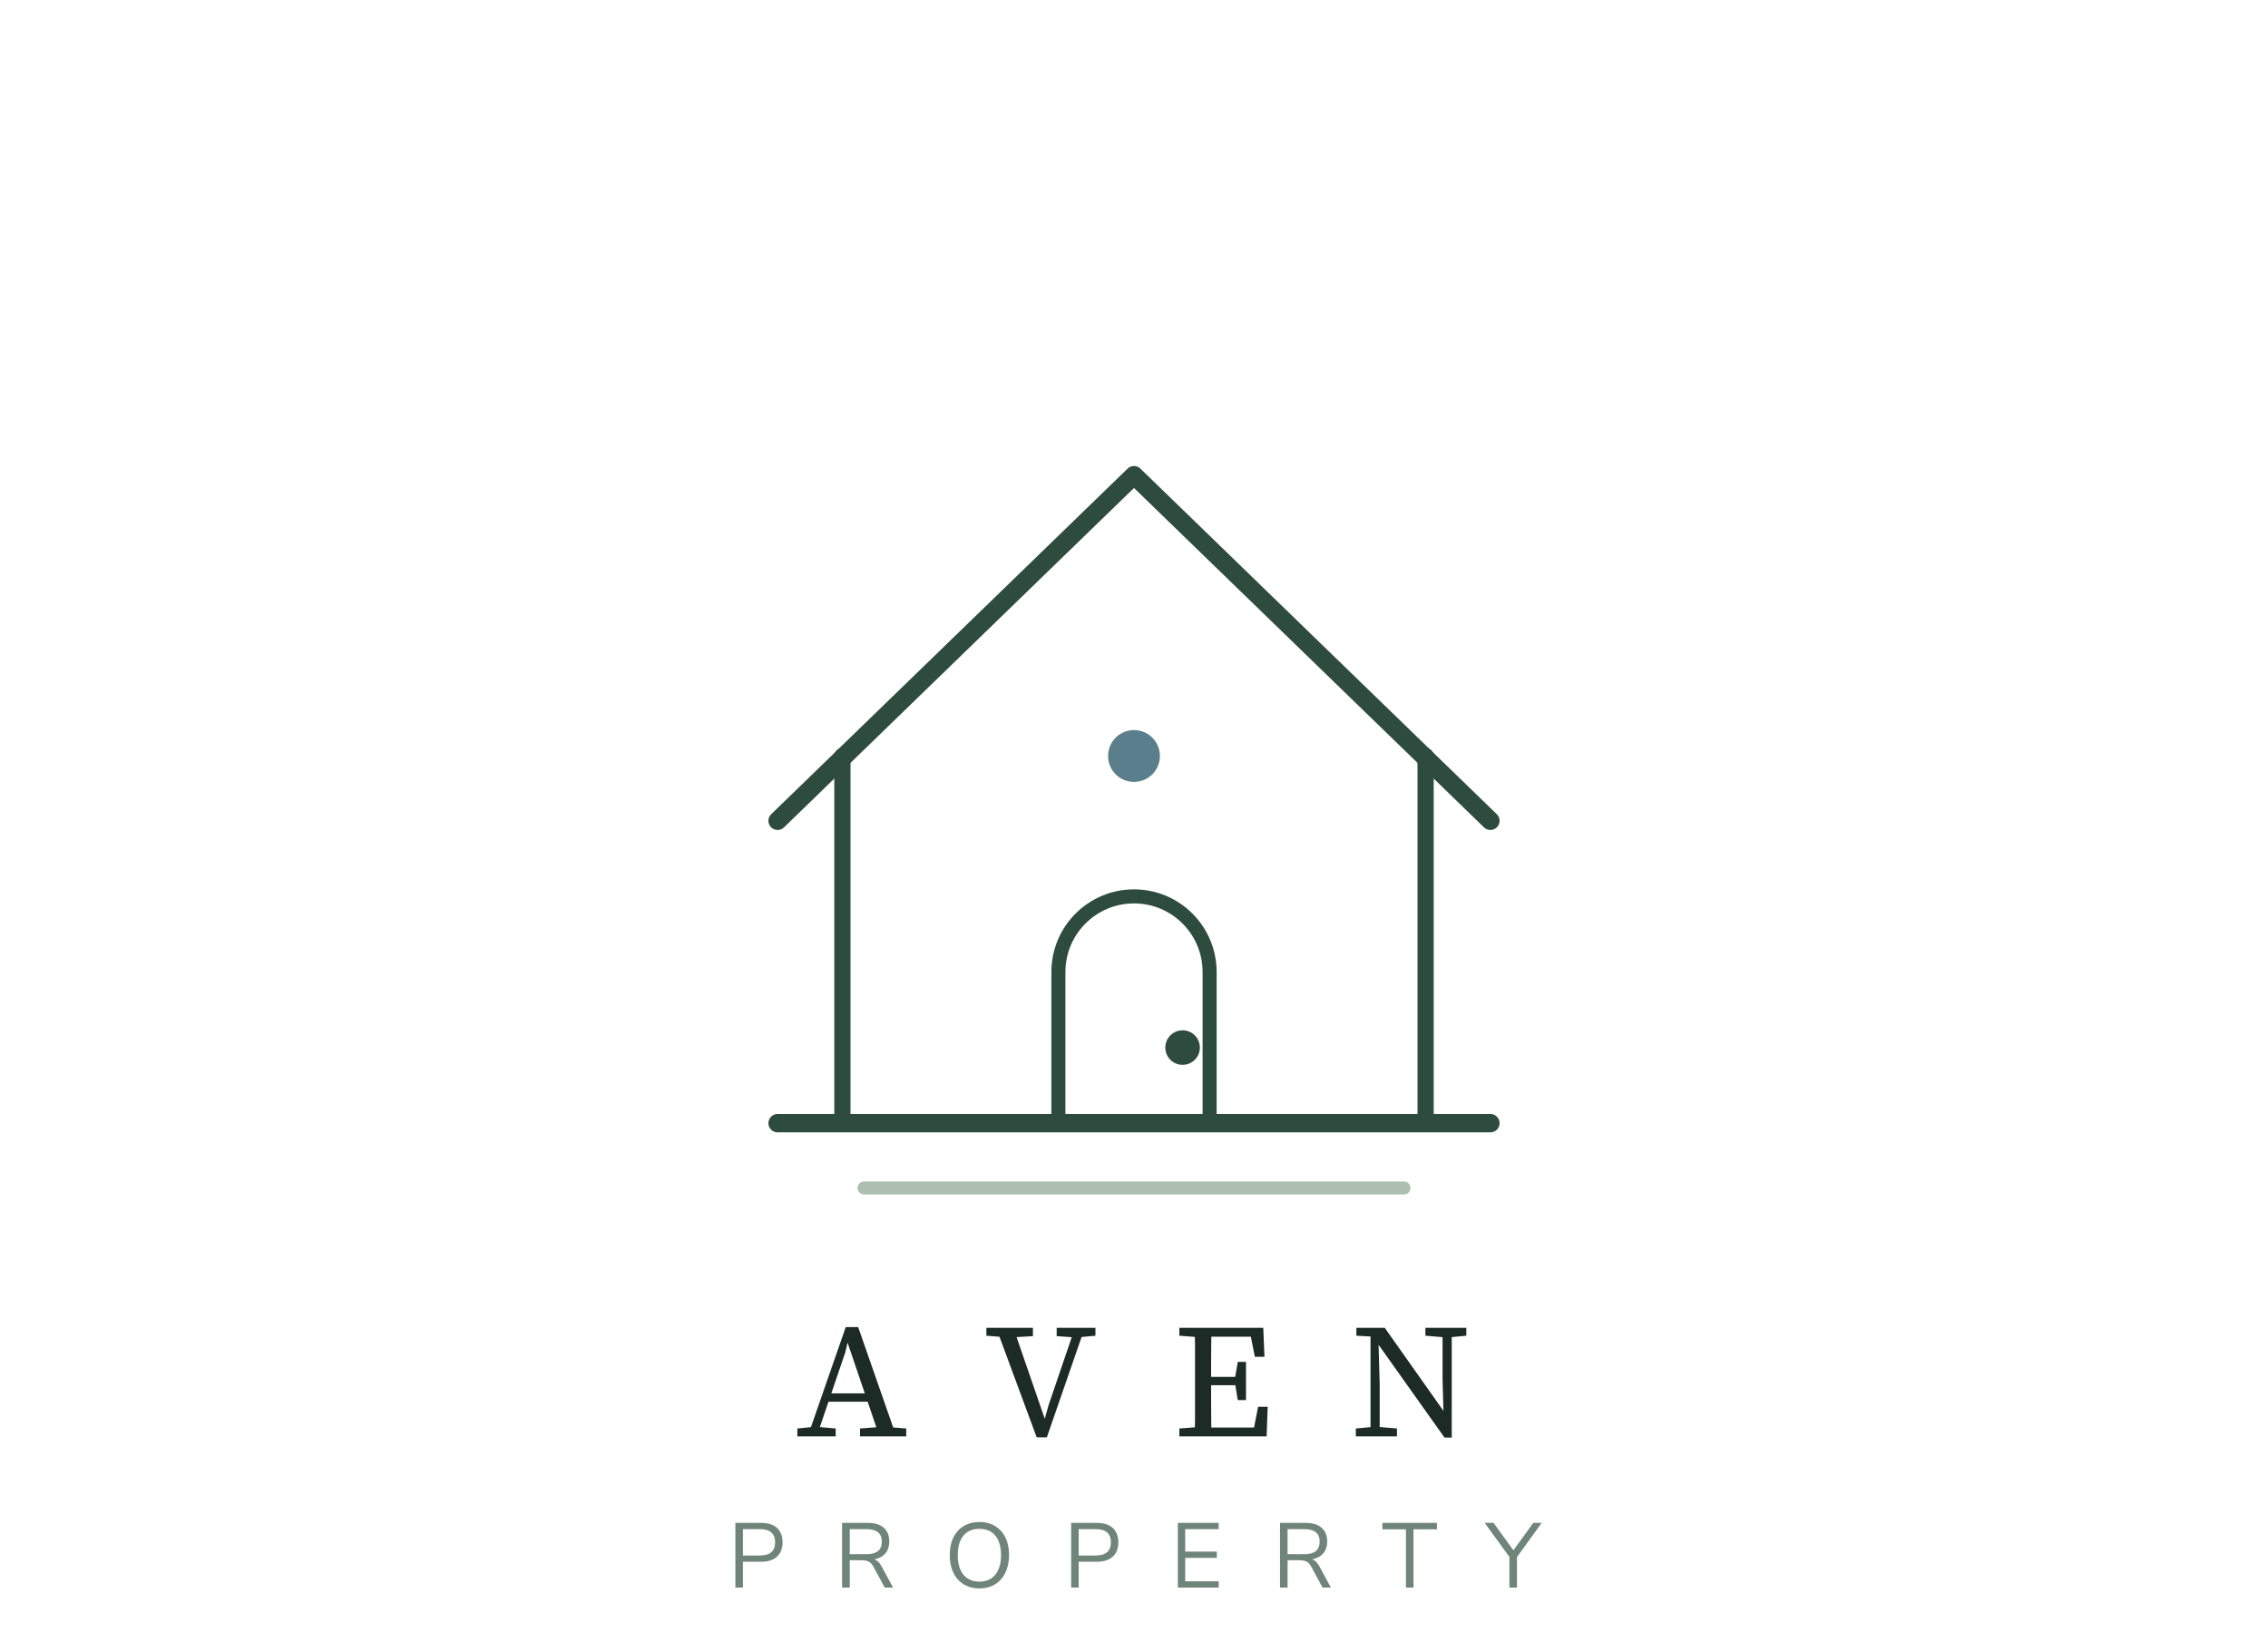
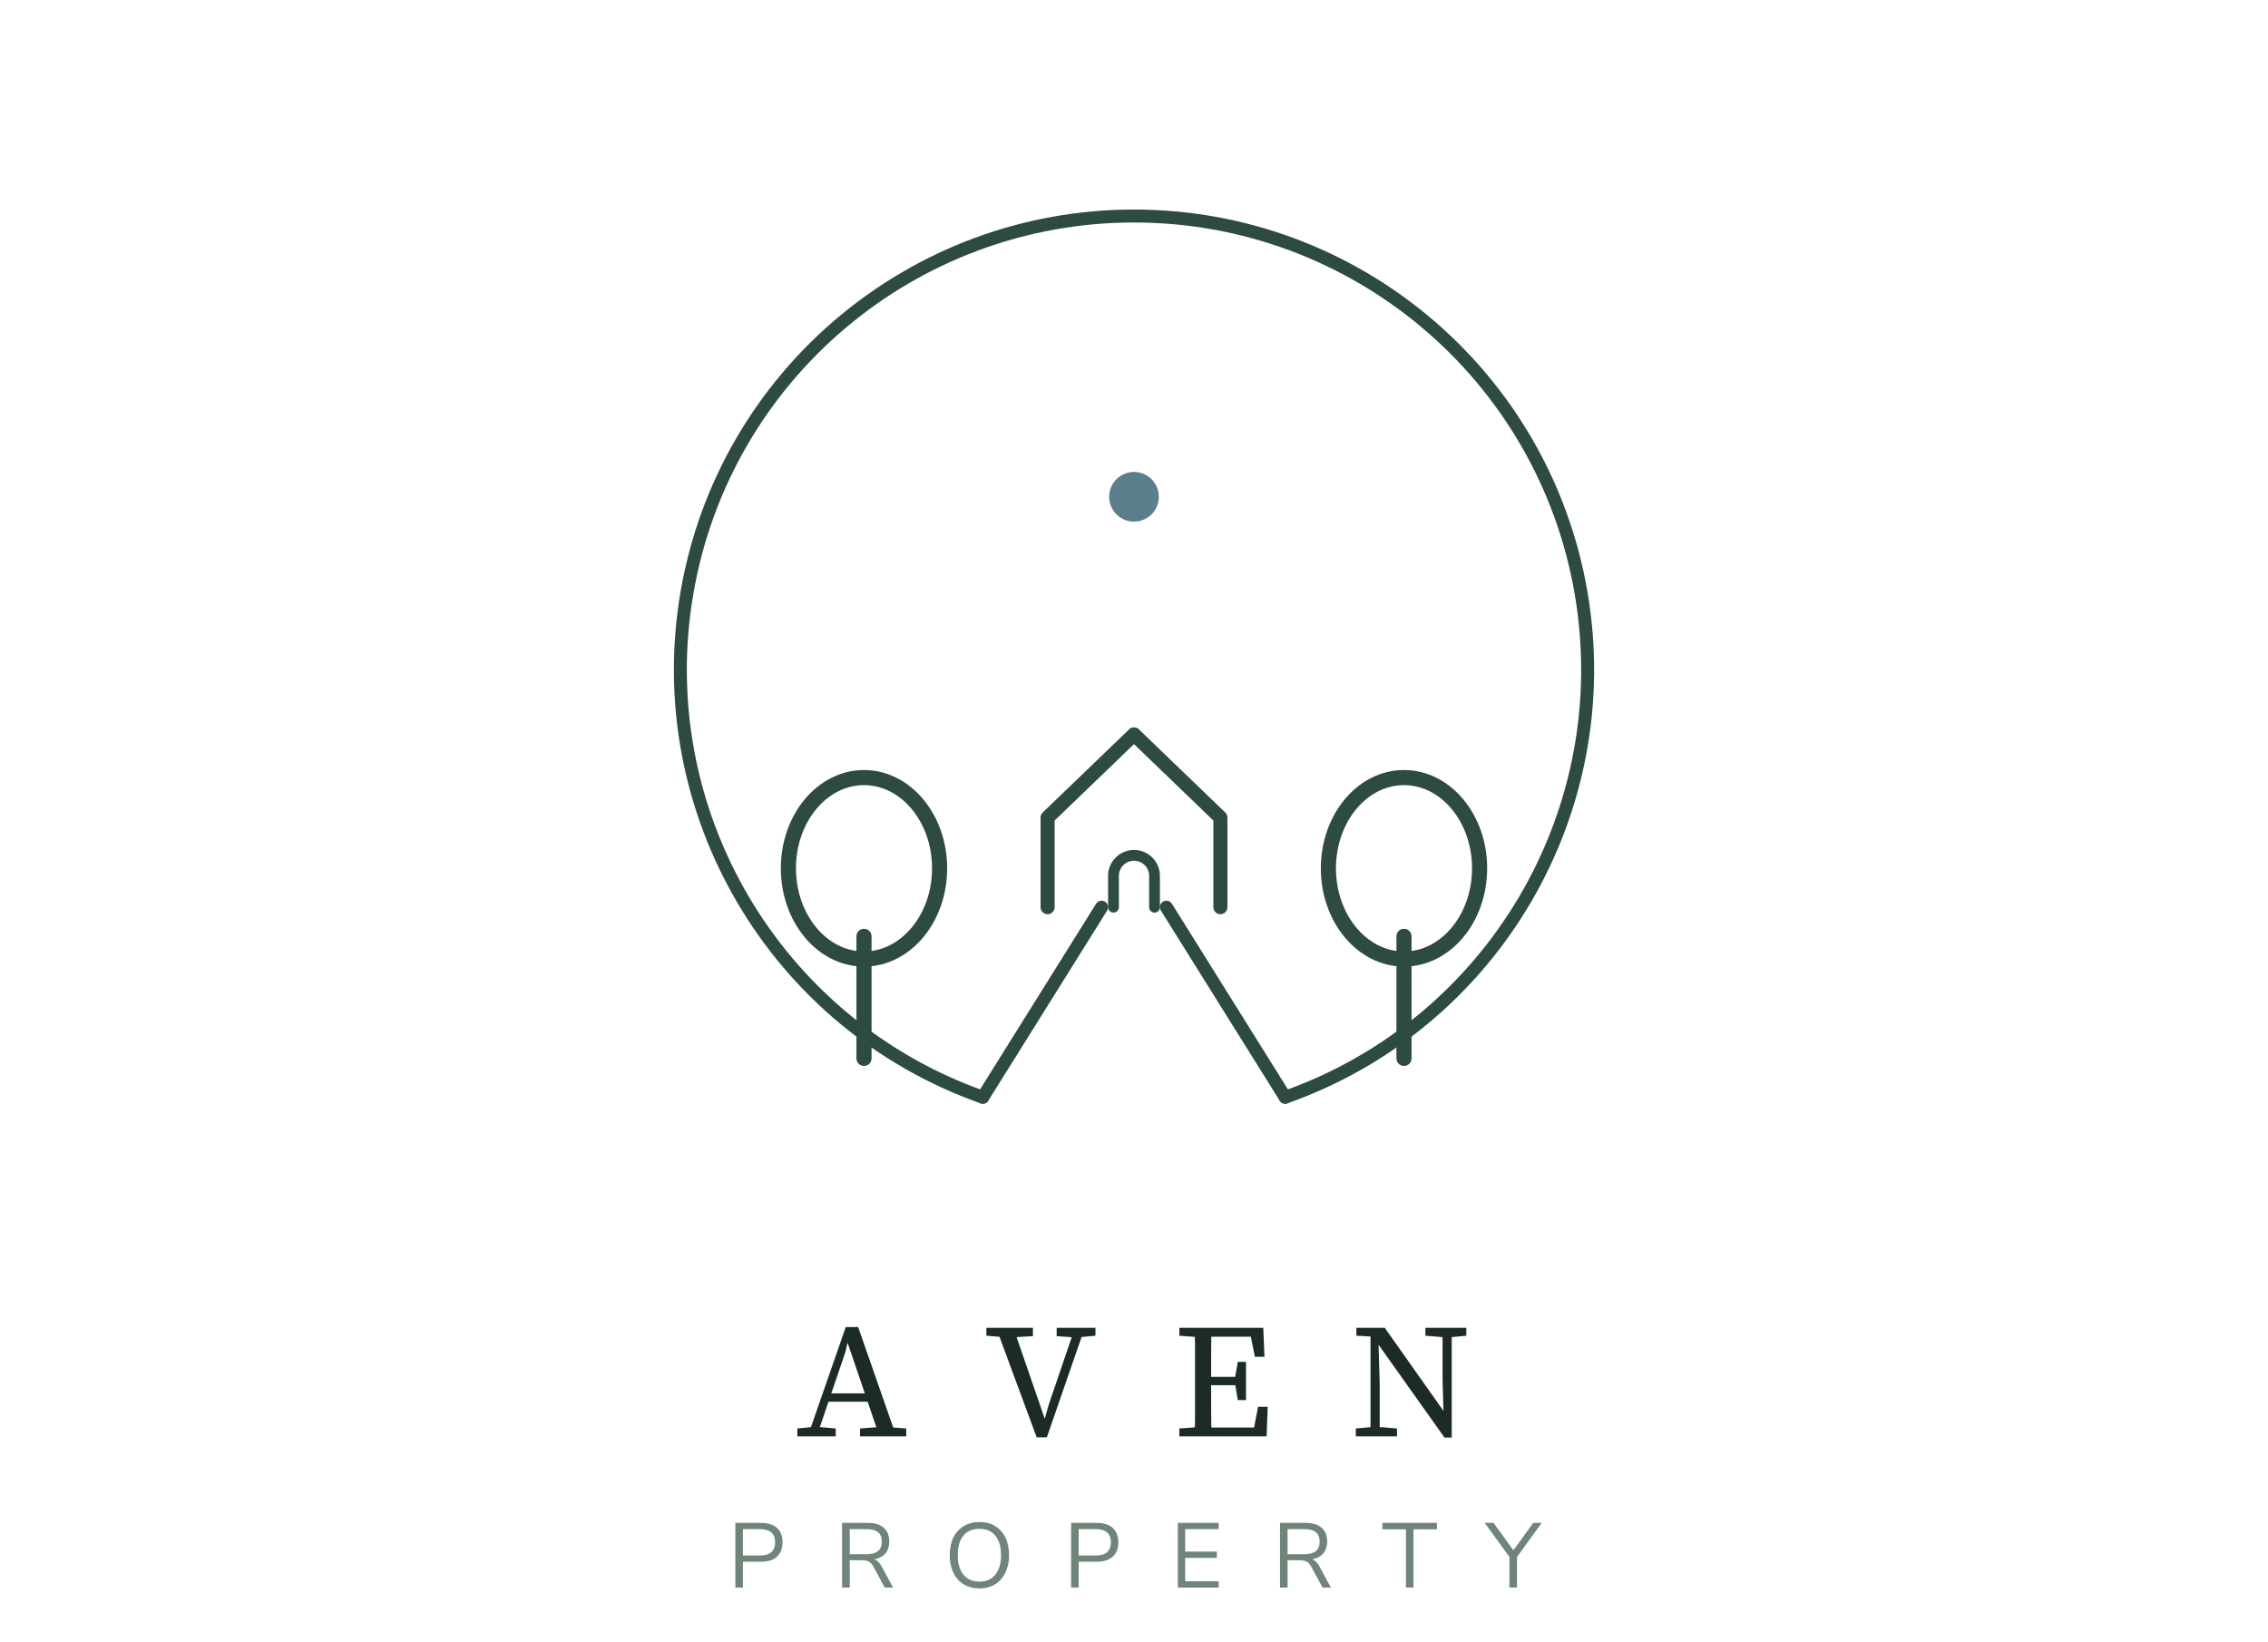
- <svg xmlns="http://www.w3.org/2000/svg" viewBox="0 0 210 152" role="img" aria-label="Fine-line house with gable roof, walls, an open arched door and a rain-blue drop sheltered inside">
-   <path d="M72 76 L105 44 L138 76" fill="none" stroke="#2e4b3f" stroke-width="1.7" stroke-linecap="round" stroke-linejoin="round" />
-   <line x1="78" y1="70" x2="78" y2="104" stroke="#2e4b3f" stroke-width="1.5" stroke-linecap="round" />
-   <line x1="132" y1="70" x2="132" y2="104" stroke="#2e4b3f" stroke-width="1.5" stroke-linecap="round" />
-   <path d="M98 104 L98 90 A7 7 0 0 1 112 90 L112 104" fill="none" stroke="#2e4b3f" stroke-width="1.3" stroke-linecap="round" />
-   <circle cx="109.5" cy="97" r="1.6" fill="#2e4b3f" />
-   <circle cx="105" cy="70" r="2.4" fill="#5b7e8c" />
-   <line x1="72" y1="104" x2="138" y2="104" stroke="#2e4b3f" stroke-width="1.7" stroke-linecap="round" />
-   <line x1="80" y1="110" x2="130" y2="110" stroke="#adbfae" stroke-width="1.2" stroke-linecap="round" />
+ <svg xmlns="http://www.w3.org/2000/svg" viewBox="0 0 210 152" role="img" aria-label="The Full Avenue - the avenue inside a ring; ring and road join as one keyhole line">
+   <path d="M91 101.6 A42 42 0 1 1 119 101.6" fill="none" stroke="#2e4b3f" stroke-width="1.2" stroke-linecap="round" stroke-linejoin="round" />
+   <line x1="91" y1="101.6" x2="102" y2="84" stroke="#2e4b3f" stroke-width="1.2" stroke-linecap="round" />
+   <line x1="119" y1="101.6" x2="108" y2="84" stroke="#2e4b3f" stroke-width="1.2" stroke-linecap="round" />
+   <line x1="80" y1="98" x2="80" y2="86.7" stroke="#2e4b3f" stroke-width="1.4" stroke-linecap="round" />
+   <ellipse cx="80" cy="80.4" rx="7" ry="8.4" fill="none" stroke="#2e4b3f" stroke-width="1.4" />
+   <line x1="130" y1="98" x2="130" y2="86.7" stroke="#2e4b3f" stroke-width="1.4" stroke-linecap="round" />
+   <ellipse cx="130" cy="80.4" rx="7" ry="8.4" fill="none" stroke="#2e4b3f" stroke-width="1.4" />
+   <path d="M97 84 L97 75.7 L105 68 L113 75.7 L113 84" fill="none" stroke="#2e4b3f" stroke-width="1.3" stroke-linecap="round" stroke-linejoin="round" />
+   <path d="M103.1 84 L103.1 81.1 A1.9 1.9 0 0 1 106.9 81.1 L106.9 84" fill="none" stroke="#2e4b3f" stroke-width="1" stroke-linecap="round" stroke-linejoin="round" />
+   <circle cx="105" cy="46" r="2.3" fill="#5b7e8c" />
  <g aria-label="AVEN">
    <path fill="#1c2b26" d="M73.83 133.00V132.27L75.35 132.12H75.67L77.38 132.27V133.00ZM74.79 133.00 78.31 122.88H79.46L82.99 133.00H81.43L78.42 124.15H78.52L78.27 125.21L75.62 133.00ZM76.45 129.79V129.02H80.87V129.79ZM79.63 133.00V132.27L81.59 132.12H81.98L83.91 132.27V133.00Z M95.99 133.09 92.24 122.95H93.83L96.82 131.61H96.67L97.10 130.08L99.53 122.95H100.44L96.93 133.09ZM91.33 123.68V122.95H95.64V123.72L93.74 123.83H93.21ZM97.84 123.72V122.95H101.43V123.68L99.81 123.83H99.45Z M109.20 133.00V132.27L111.19 132.12H111.36V133.00ZM110.62 133.00Q110.64 132.23 110.65 131.46Q110.65 130.69 110.65 129.90Q110.65 129.12 110.65 128.34V127.61Q110.65 126.83 110.65 126.05Q110.65 125.28 110.65 124.50Q110.64 123.72 110.62 122.95H112.17Q112.16 123.71 112.15 124.49Q112.14 125.26 112.14 126.04Q112.14 126.82 112.14 127.61V128.22Q112.14 129.05 112.14 129.85Q112.14 130.66 112.15 131.44Q112.16 132.22 112.17 133.00ZM111.36 133.00V132.18H116.61L116.02 132.68L116.49 130.26H117.38L117.28 133.00ZM111.40 128.26V127.49H114.92V128.26ZM114.61 129.64 114.34 128.01V127.67L114.61 126.10H115.37V129.64ZM109.20 123.68V122.95H111.36V123.83H111.19ZM116.19 125.63 115.72 123.27 116.31 123.77H111.36V122.95H116.97L117.08 125.63Z M125.54 133.00V132.27L127.18 132.12H127.57L129.35 132.27V133.00ZM126.90 133.00V123.29H127.61L127.75 128.17V133.00ZM131.98 123.68V122.95H135.77V123.68L134.19 123.83H133.81ZM133.75 133.11 127.61 124.47H127.42L127.08 123.76L125.59 123.68V122.95H128.22L133.78 130.82L133.66 130.87L133.57 127.73V122.95H134.42V133.11Z" />
  </g>
  <g aria-label="PROPERTY">
    <path fill="#6f8579" d="M68.09 147.00V141.01H70.47Q71.11 141.01 71.56 141.22Q72.00 141.43 72.23 141.83Q72.46 142.23 72.46 142.81Q72.46 143.37 72.23 143.78Q72.00 144.18 71.56 144.40Q71.11 144.61 70.47 144.61H68.79V147.00ZM68.79 144.03H70.38Q71.07 144.03 71.42 143.72Q71.77 143.41 71.77 142.81Q71.77 142.20 71.42 141.90Q71.07 141.59 70.38 141.59H68.79Z M77.97 147.00V141.01H80.35Q81.31 141.01 81.83 141.46Q82.34 141.91 82.34 142.74Q82.34 143.27 82.11 143.66Q81.87 144.04 81.43 144.24Q80.98 144.44 80.35 144.44L80.43 144.33H80.60Q80.93 144.33 81.18 144.50Q81.43 144.67 81.63 145.04L82.69 147.00H81.92L80.88 145.08Q80.75 144.84 80.60 144.70Q80.44 144.57 80.24 144.52Q80.04 144.47 79.76 144.47H78.68V147.00ZM78.68 143.91H80.24Q80.94 143.91 81.30 143.62Q81.65 143.32 81.65 142.75Q81.65 142.17 81.30 141.88Q80.94 141.59 80.24 141.59H78.68Z M90.68 147.08Q90.05 147.08 89.55 146.86Q89.04 146.65 88.68 146.24Q88.32 145.84 88.13 145.27Q87.94 144.71 87.94 144.00Q87.94 143.29 88.13 142.72Q88.32 142.16 88.68 141.76Q89.04 141.36 89.54 141.15Q90.05 140.93 90.68 140.93Q91.31 140.93 91.82 141.14Q92.33 141.36 92.69 141.76Q93.05 142.16 93.24 142.72Q93.43 143.29 93.43 143.99Q93.43 144.70 93.23 145.27Q93.04 145.84 92.68 146.24Q92.33 146.65 91.82 146.86Q91.31 147.08 90.68 147.08ZM90.68 146.45Q91.32 146.45 91.77 146.16Q92.21 145.87 92.45 145.32Q92.69 144.77 92.69 144.00Q92.69 143.22 92.45 142.67Q92.22 142.13 91.77 141.84Q91.32 141.56 90.68 141.56Q90.05 141.56 89.60 141.84Q89.15 142.13 88.91 142.68Q88.68 143.22 88.68 144.00Q88.68 144.77 88.91 145.32Q89.15 145.87 89.60 146.16Q90.05 146.45 90.68 146.45Z M99.18 147.00V141.01H101.55Q102.20 141.01 102.64 141.22Q103.09 141.43 103.32 141.83Q103.55 142.23 103.55 142.81Q103.55 143.37 103.32 143.78Q103.09 144.18 102.64 144.40Q102.20 144.61 101.55 144.61H99.88V147.00ZM99.88 144.03H101.47Q102.16 144.03 102.51 143.72Q102.86 143.41 102.86 142.81Q102.86 142.20 102.51 141.90Q102.16 141.59 101.47 141.59H99.88Z M109.06 147.00V141.01H112.84V141.59H109.74V143.67H112.67V144.25H109.74V146.42H112.84V147.00Z M118.52 147.00V141.01H120.89Q121.85 141.01 122.37 141.46Q122.89 141.91 122.89 142.74Q122.89 143.27 122.65 143.66Q122.42 144.04 121.97 144.24Q121.52 144.44 120.89 144.44L120.97 144.33H121.14Q121.48 144.33 121.72 144.50Q121.97 144.67 122.17 145.04L123.23 147.00H122.46L121.42 145.08Q121.29 144.84 121.14 144.70Q120.98 144.57 120.78 144.52Q120.58 144.47 120.30 144.47H119.22V147.00ZM119.22 143.91H120.78Q121.49 143.91 121.84 143.62Q122.19 143.32 122.19 142.75Q122.19 142.17 121.84 141.88Q121.49 141.59 120.78 141.59H119.22Z M130.18 147.00V141.61H128.00V141.01H133.05V141.61H130.88V147.00Z M139.76 147.00V143.90L139.92 144.38L137.47 141.01H138.29L140.22 143.67H140.04L141.97 141.01H142.75L140.31 144.38L140.46 143.90V147.00Z" />
  </g>
</svg>
